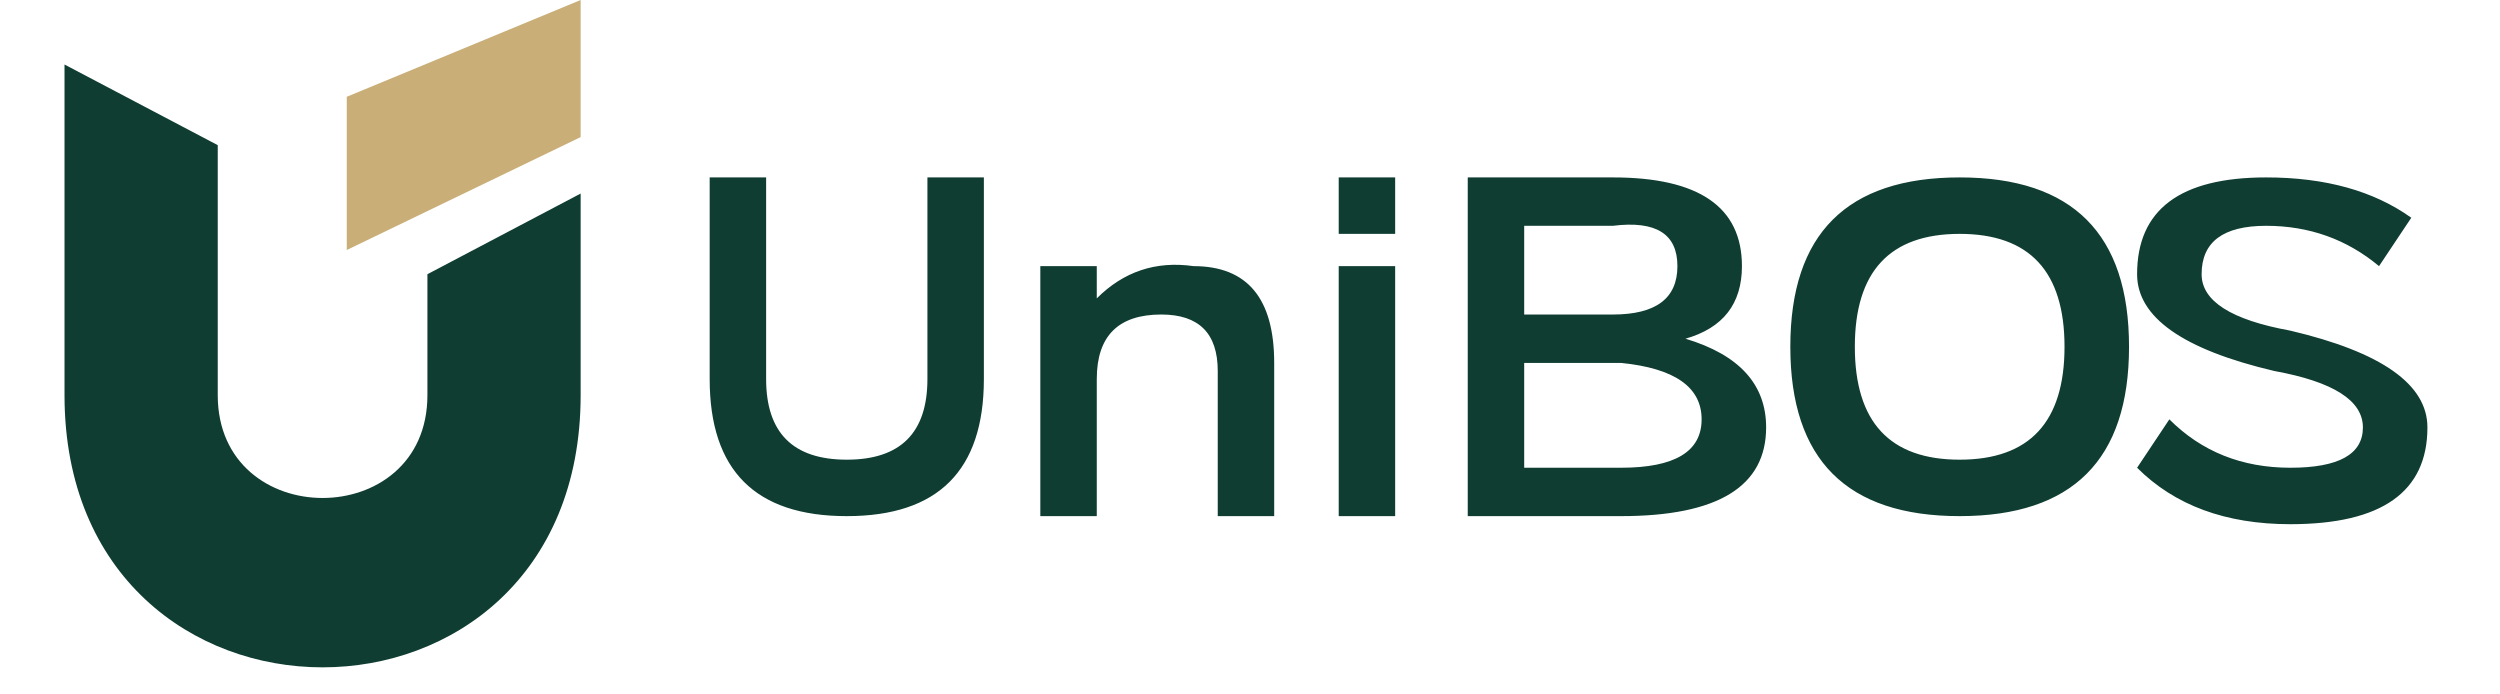
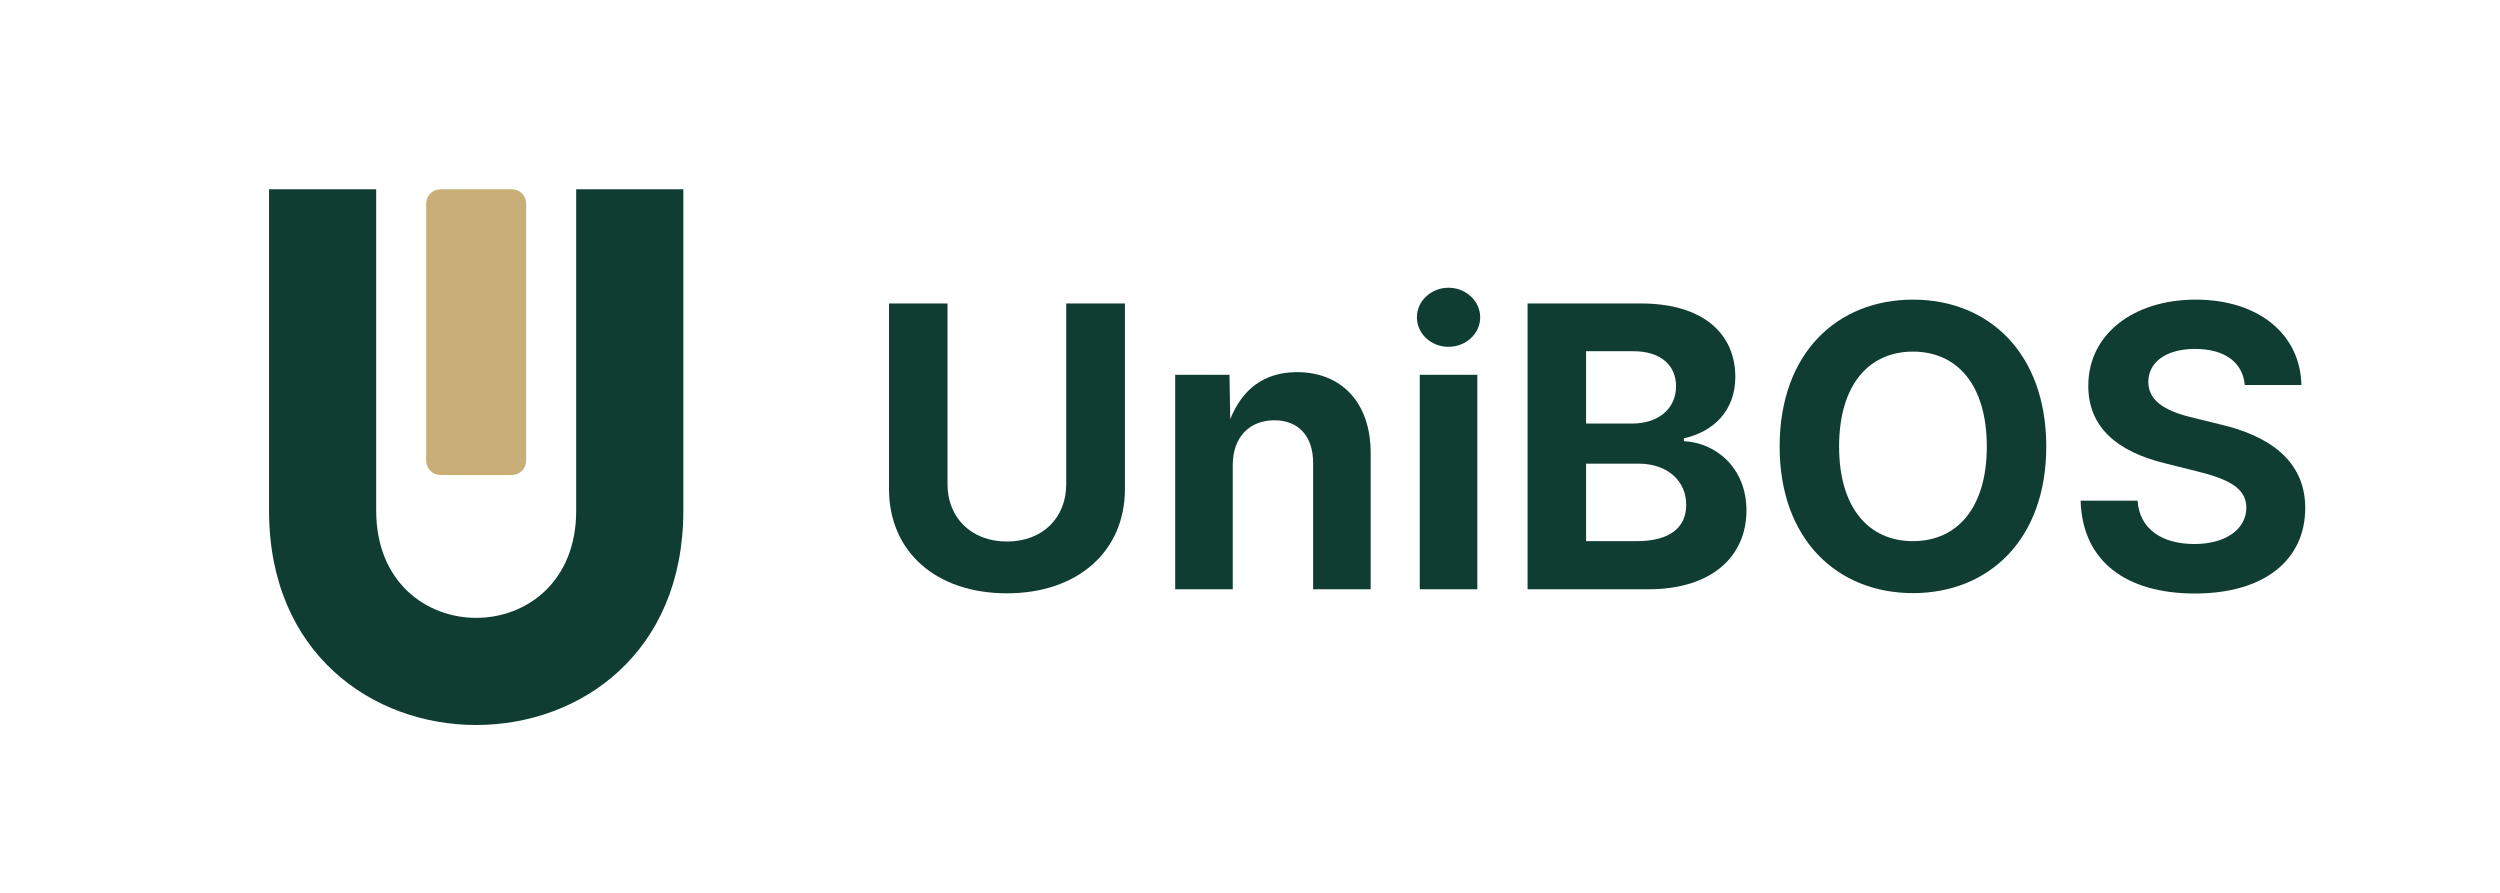
- <svg xmlns="http://www.w3.org/2000/svg" viewBox="0 0 310 86" role="img" aria-label="UniBOS">
-   <path fill="#0F3D32" d="M8 8L27 18V49C27 66 53 66 53 49V34L72 24V49C72 94 8 94 8 49Z" />
-   <path fill="#C9AE78" d="M43 12L72 0V17L43 31Z" />
-   <g transform="translate(88 22)" fill="#0F3D32">
-     <path d="M0 0H7V25Q7 35 17 35T27 25V0H34V25Q34 42 17 42T0 25ZM41 11H48V15Q53 10 60 11Q70 11 70 23V42H63V24Q63 17 56 17Q48 17 48 25V42H41ZM78 11H85V42H78ZM78 0H85V7H78ZM94 0H112Q128 0 128 11Q128 18 121 20Q131 23 131 31Q131 42 113 42H94ZM101 6V17H112Q120 17 120 11T112 6ZM101 23V36H113Q123 36 123 30T113 23ZM155 0Q176 0 176 21T155 42Q134 42 134 21T155 0ZM155 7Q142 7 142 21T155 35Q168 35 168 21T155 7ZM211 5L207 11Q201 6 193 6Q185 6 185 12Q185 17 196 19Q213 23 213 31Q213 43 196 43Q184 43 177 36L181 30Q187 36 196 36Q205 36 205 31Q205 26 194 24Q177 20 177 12Q177 0 193 0Q204 0 211 5Z" fill-rule="evenodd" />
+ <svg xmlns="http://www.w3.org/2000/svg" viewBox="0 0 420 150" role="img" aria-label="UniBOS">
+   <g transform="translate(8 15) scale(1.2)">
+     <path d="M31 14H46V59C46 79 74 79 74 59V14H89V59C89 99 31 99 31 59Z" fill="#0F3D32" />
+     <rect x="53" y="14" width="14" height="40" rx="2" fill="#C9AE78" />
+   </g>
+   <g fill="#0F3D32" transform="translate(145 99) scale(0.03222656 -0.03222656)">
+     <path transform="translate(0 0)" d="M750 -21C1118 -21 1365 197 1365 523V1490H1059V548C1059 374 937 249 750 249C563 249 440 374 440 548V1490H135V523C135 197 379 -21 750 -21Z" />
+     <path transform="translate(1499 0)" d="M428 647C428 795 517 881 645 881C771 881 847 798 847 659V0H1147V711C1147 973 995 1132 763 1132C591 1132 478 1043 415 887L411 1118H128V0H428Z" />
+     <path transform="translate(2774 0)" d="M128 0H428V1118H128ZM278 1264C368 1264 443 1332 443 1418C443 1503 368 1572 278 1572C187 1572 113 1503 113 1418C113 1332 187 1264 278 1264Z" />
+     <path transform="translate(3329 0)" d="M135 0H764C1100 0 1276 175 1276 411C1276 632 1118 764 950 772V787C1103 821 1218 930 1218 1107C1218 1330 1053 1490 726 1490H135ZM440 251V655H712C865 655 962 565 962 440C962 327 883 251 704 251ZM440 864V1241H687C830 1241 909 1167 909 1058C909 938 812 864 681 864Z" />
+     <path transform="translate(4684 0)" d="M789 -20C1184 -20 1484 259 1484 744C1484 1231 1184 1510 789 1510C394 1510 94 1231 94 744C94 260 394 -20 789 -20ZM789 251C558 251 404 425 404 744C404 1064 558 1239 789 1239C1020 1239 1174 1065 1174 744C1174 425 1020 251 789 251Z" />
+     <path transform="translate(6262 0)" d="M681 -22C1043 -22 1256 153 1256 424C1256 674 1062 802 811 860L676 893C550 923 438 970 438 1081C438 1181 526 1253 682 1253C835 1253 930 1184 941 1065H1236C1231 1327 1015 1510 685 1510C361 1510 125 1330 125 1061C125 844 276 717 528 656L692 615C854 575 949 528 949 426C949 313 841 236 678 236C513 236 392 311 382 462H85C94 145 323 -22 681 -22Z" />
  </g>
</svg>
